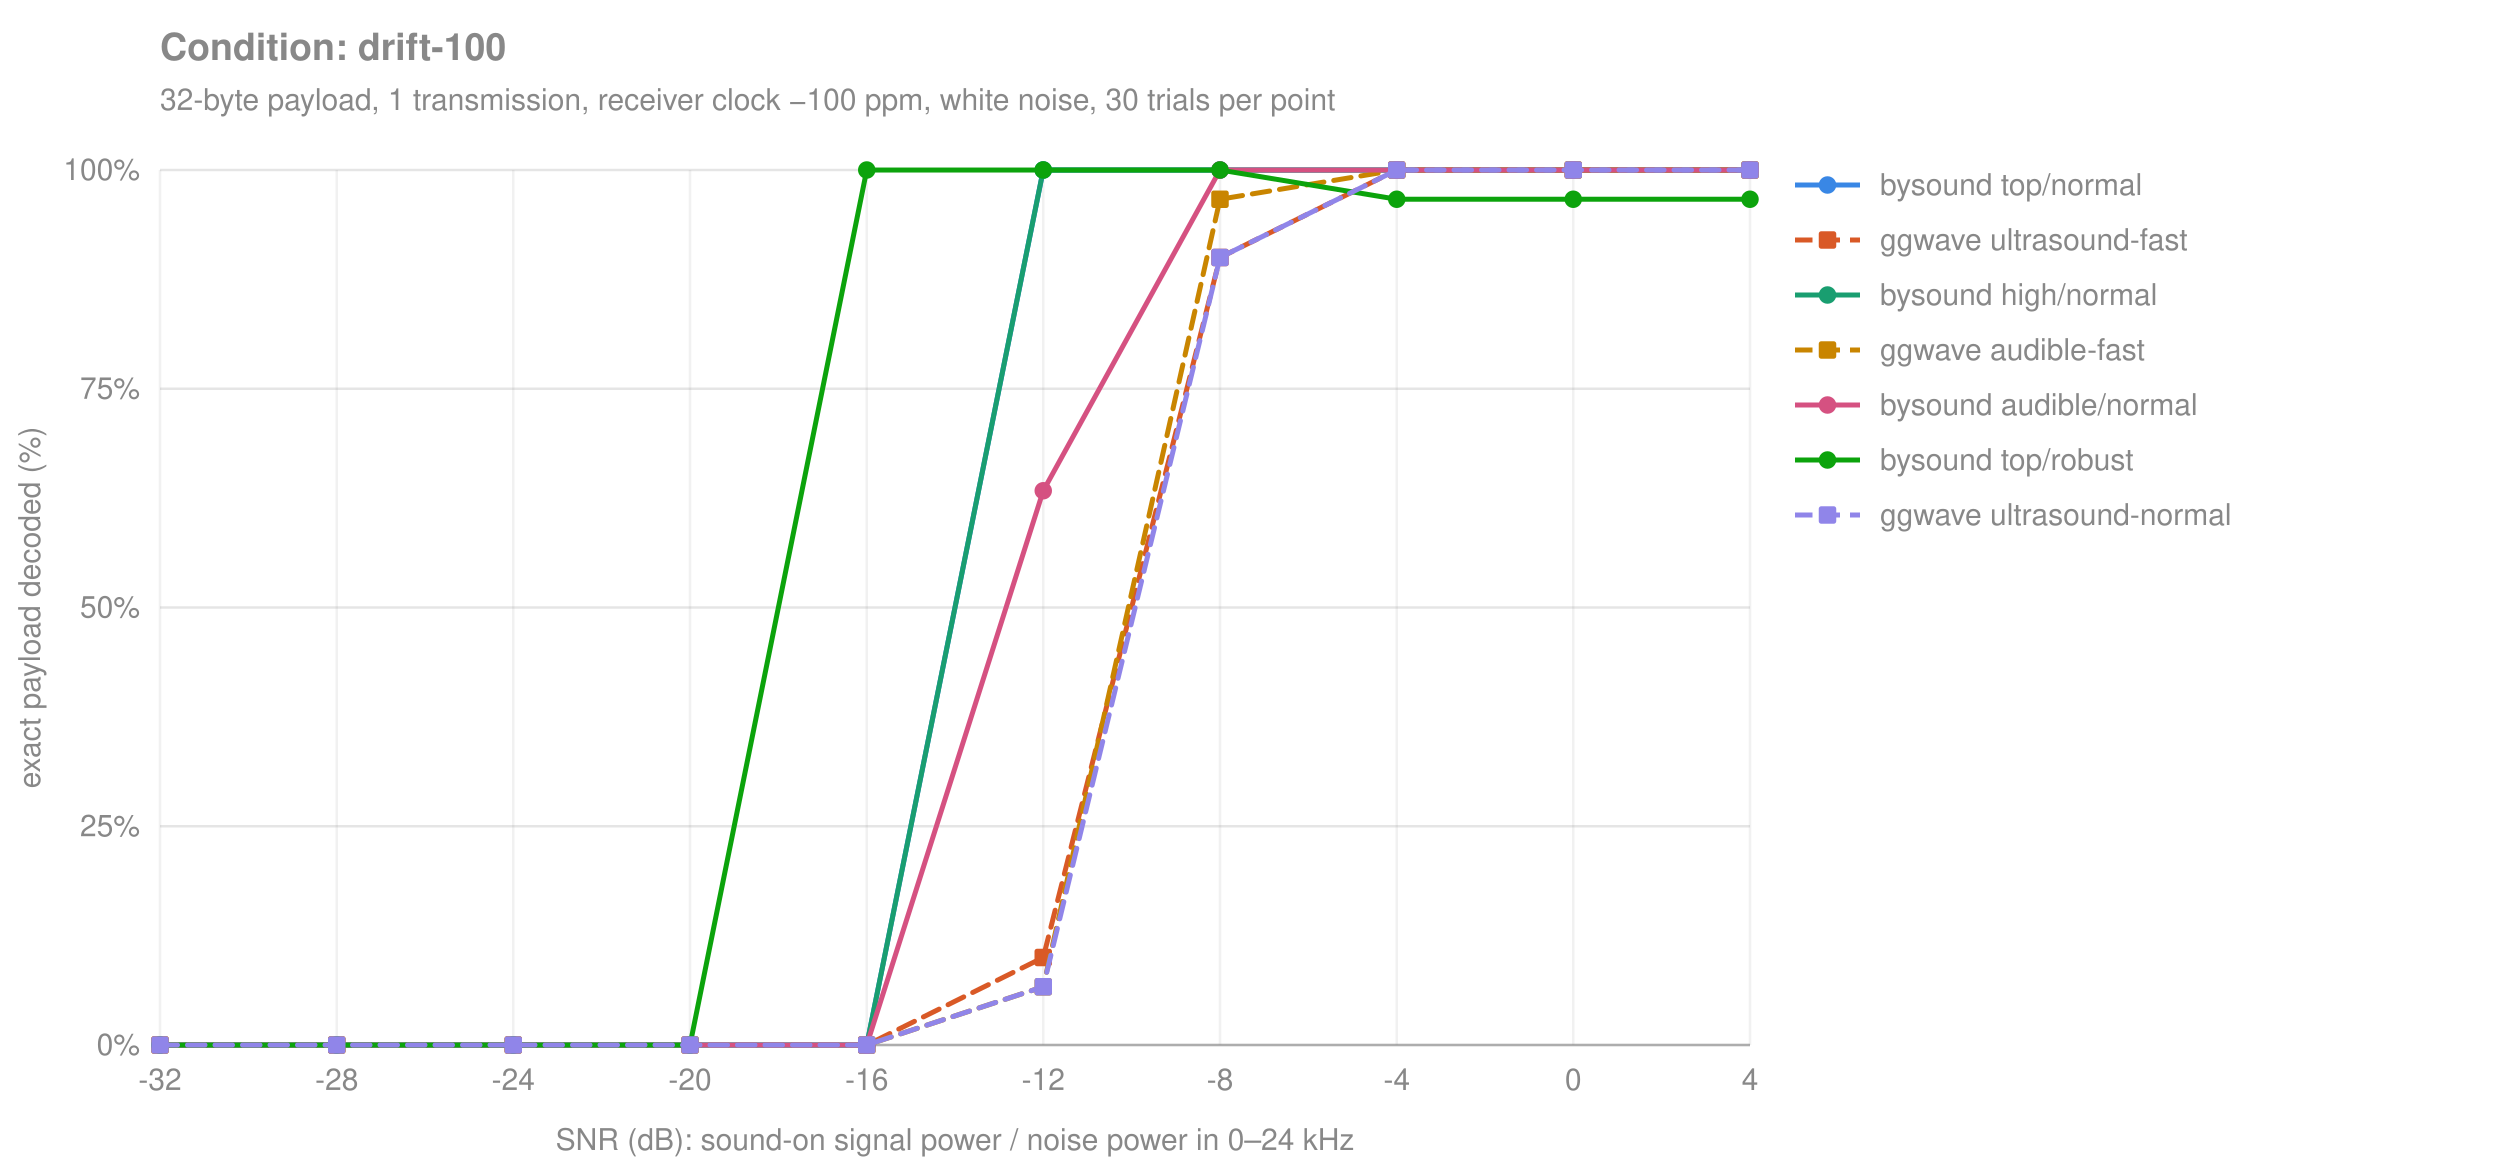
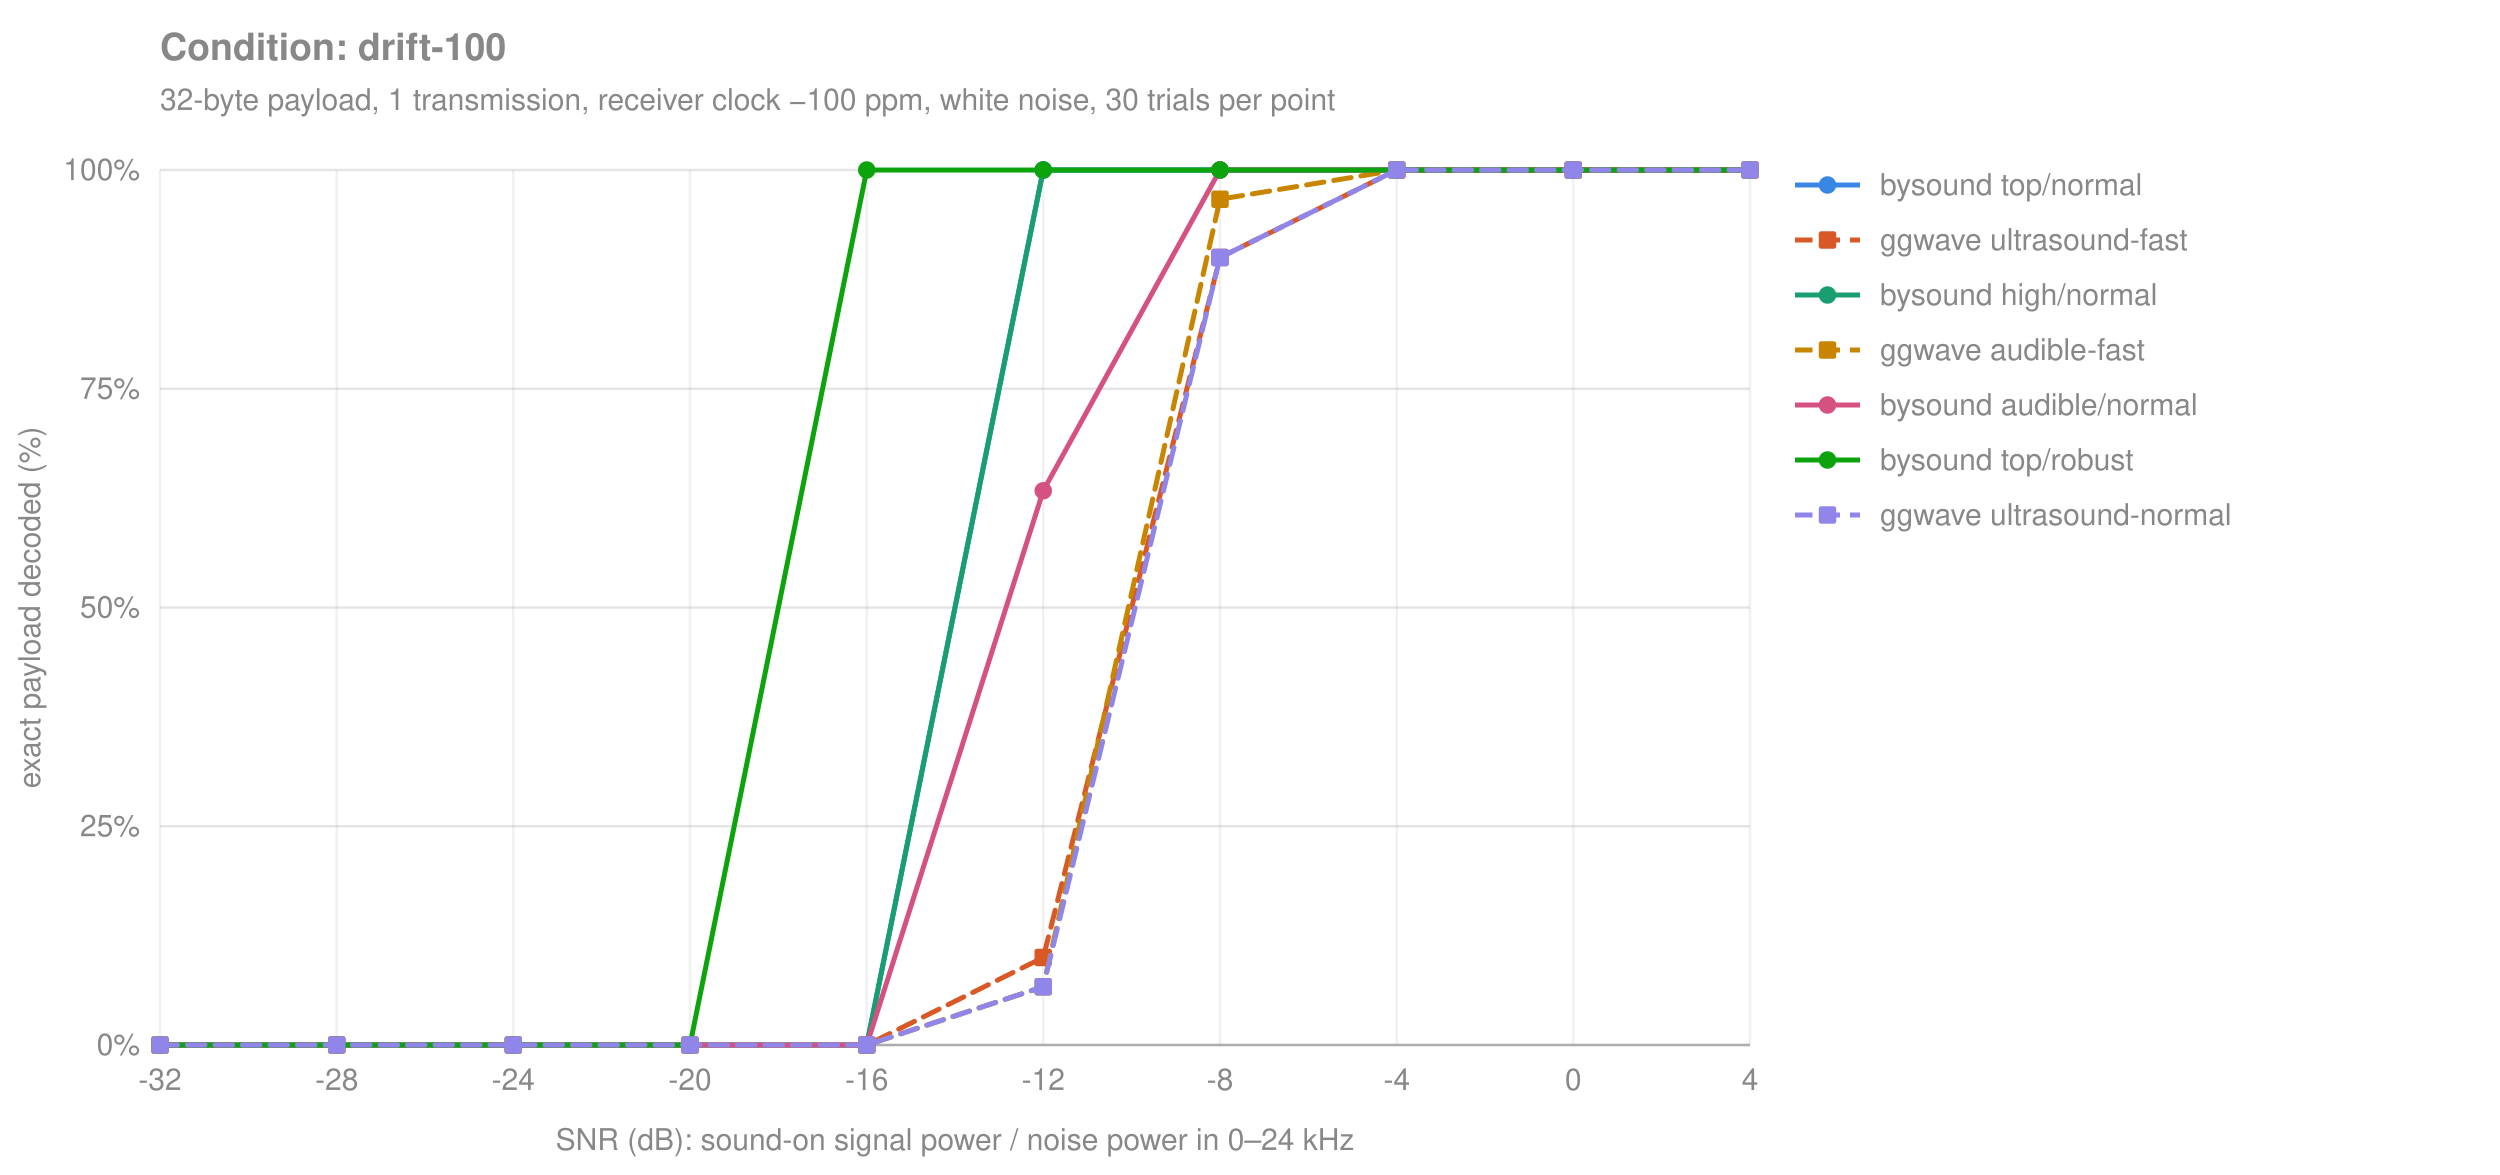
<svg xmlns="http://www.w3.org/2000/svg" width="1000" height="470" viewBox="0 0 1000 470" font-family="-apple-system,BlinkMacSystemFont,'Segoe UI',Helvetica,Arial,sans-serif" font-size="12">
  <text x="64" y="24" fill="#888888" font-size="15" font-weight="600">Condition: drift-100</text>
  <text x="64" y="44" fill="#888888" font-size="12">32-byte payload, 1 transmission, receiver clock −100 ppm, white noise, 30 trials per point</text>
  <line x1="64" x2="700" y1="418.0" y2="418.0" stroke="#888888" stroke-opacity="0.22" stroke-width="1" />
  <text x="56" y="418.0" fill="#888888" text-anchor="end" dominant-baseline="middle">0%</text>
  <line x1="64" x2="700" y1="330.5" y2="330.5" stroke="#888888" stroke-opacity="0.22" stroke-width="1" />
  <text x="56" y="330.5" fill="#888888" text-anchor="end" dominant-baseline="middle">25%</text>
  <line x1="64" x2="700" y1="243.0" y2="243.0" stroke="#888888" stroke-opacity="0.22" stroke-width="1" />
  <text x="56" y="243.0" fill="#888888" text-anchor="end" dominant-baseline="middle">50%</text>
  <line x1="64" x2="700" y1="155.5" y2="155.5" stroke="#888888" stroke-opacity="0.22" stroke-width="1" />
  <text x="56" y="155.5" fill="#888888" text-anchor="end" dominant-baseline="middle">75%</text>
  <line x1="64" x2="700" y1="68.0" y2="68.0" stroke="#888888" stroke-opacity="0.22" stroke-width="1" />
  <text x="56" y="68.0" fill="#888888" text-anchor="end" dominant-baseline="middle">100%</text>
  <line x1="64.0" x2="64.0" y1="68" y2="418" stroke="#888888" stroke-opacity="0.12" stroke-width="1" />
  <text x="64.0" y="436" fill="#888888" text-anchor="middle">-32</text>
  <line x1="134.7" x2="134.7" y1="68" y2="418" stroke="#888888" stroke-opacity="0.12" stroke-width="1" />
  <text x="134.7" y="436" fill="#888888" text-anchor="middle">-28</text>
  <line x1="205.3" x2="205.3" y1="68" y2="418" stroke="#888888" stroke-opacity="0.12" stroke-width="1" />
  <text x="205.3" y="436" fill="#888888" text-anchor="middle">-24</text>
  <line x1="276.0" x2="276.0" y1="68" y2="418" stroke="#888888" stroke-opacity="0.12" stroke-width="1" />
  <text x="276.0" y="436" fill="#888888" text-anchor="middle">-20</text>
  <line x1="346.7" x2="346.7" y1="68" y2="418" stroke="#888888" stroke-opacity="0.12" stroke-width="1" />
  <text x="346.7" y="436" fill="#888888" text-anchor="middle">-16</text>
  <line x1="417.3" x2="417.3" y1="68" y2="418" stroke="#888888" stroke-opacity="0.12" stroke-width="1" />
  <text x="417.3" y="436" fill="#888888" text-anchor="middle">-12</text>
  <line x1="488.0" x2="488.0" y1="68" y2="418" stroke="#888888" stroke-opacity="0.12" stroke-width="1" />
  <text x="488.0" y="436" fill="#888888" text-anchor="middle">-8</text>
  <line x1="558.7" x2="558.7" y1="68" y2="418" stroke="#888888" stroke-opacity="0.12" stroke-width="1" />
  <text x="558.7" y="436" fill="#888888" text-anchor="middle">-4</text>
  <line x1="629.3" x2="629.3" y1="68" y2="418" stroke="#888888" stroke-opacity="0.12" stroke-width="1" />
  <text x="629.3" y="436" fill="#888888" text-anchor="middle">0</text>
  <line x1="700.0" x2="700.0" y1="68" y2="418" stroke="#888888" stroke-opacity="0.12" stroke-width="1" />
  <text x="700.0" y="436" fill="#888888" text-anchor="middle">4</text>
  <line x1="64" x2="700" y1="418" y2="418" stroke="#888888" stroke-opacity="0.6" stroke-width="1" />
  <text x="382.0" y="460" fill="#888888" text-anchor="middle">SNR (dB): sound-on signal power / noise power in 0–24 kHz</text>
  <text transform="translate(16 243.0) rotate(-90)" fill="#888888" text-anchor="middle">exact payload decoded (%)</text>
  <path d="M64.0 418.0 L134.7 418.0 L205.3 418.0 L276.0 418.0 L346.7 418.0 L417.3 68.0 L488.0 68.0 L558.7 68.0 L629.3 68.0 L700.0 68.0" fill="none" stroke="#3987e5" stroke-width="2" stroke-linejoin="round" stroke-linecap="round" />
  <circle cx="64.0" cy="418.0" r="3.5" fill="#3987e5" />
  <circle cx="134.7" cy="418.0" r="3.5" fill="#3987e5" />
  <circle cx="205.3" cy="418.0" r="3.5" fill="#3987e5" />
  <circle cx="276.0" cy="418.0" r="3.5" fill="#3987e5" />
  <circle cx="346.7" cy="418.0" r="3.5" fill="#3987e5" />
  <circle cx="417.3" cy="68.0" r="3.5" fill="#3987e5" />
  <circle cx="488.0" cy="68.0" r="3.5" fill="#3987e5" />
  <circle cx="558.7" cy="68.0" r="3.5" fill="#3987e5" />
  <circle cx="629.3" cy="68.0" r="3.5" fill="#3987e5" />
  <circle cx="700.0" cy="68.0" r="3.5" fill="#3987e5" />
  <path d="M64.0 418.0 L134.7 418.0 L205.3 418.0 L276.0 418.0 L346.7 418.0 L417.3 383.0 L488.0 103.0 L558.7 68.0 L629.3 68.0 L700.0 68.0" fill="none" stroke="#d95926" stroke-width="2" stroke-linejoin="round" stroke-linecap="round" stroke-dasharray="7 4" />
  <rect x="60.5" y="414.5" width="7" height="7" rx="1" fill="#d95926" />
  <rect x="131.2" y="414.5" width="7" height="7" rx="1" fill="#d95926" />
  <rect x="201.8" y="414.5" width="7" height="7" rx="1" fill="#d95926" />
  <rect x="272.5" y="414.5" width="7" height="7" rx="1" fill="#d95926" />
  <rect x="343.2" y="414.5" width="7" height="7" rx="1" fill="#d95926" />
  <rect x="413.8" y="379.5" width="7" height="7" rx="1" fill="#d95926" />
  <rect x="484.5" y="99.5" width="7" height="7" rx="1" fill="#d95926" />
  <rect x="555.2" y="64.5" width="7" height="7" rx="1" fill="#d95926" />
  <rect x="625.8" y="64.5" width="7" height="7" rx="1" fill="#d95926" />
  <rect x="696.5" y="64.5" width="7" height="7" rx="1" fill="#d95926" />
  <path d="M64.0 418.0 L134.7 418.0 L205.3 418.0 L276.0 418.0 L346.7 418.0 L417.3 68.0 L488.0 68.0 L558.7 68.0 L629.3 68.0 L700.0 68.0" fill="none" stroke="#199e70" stroke-width="2" stroke-linejoin="round" stroke-linecap="round" />
  <circle cx="64.0" cy="418.0" r="3.5" fill="#199e70" />
  <circle cx="134.7" cy="418.0" r="3.5" fill="#199e70" />
  <circle cx="205.3" cy="418.0" r="3.5" fill="#199e70" />
  <circle cx="276.0" cy="418.0" r="3.5" fill="#199e70" />
  <circle cx="346.7" cy="418.0" r="3.5" fill="#199e70" />
  <circle cx="417.3" cy="68.0" r="3.5" fill="#199e70" />
  <circle cx="488.0" cy="68.0" r="3.5" fill="#199e70" />
  <circle cx="558.7" cy="68.0" r="3.5" fill="#199e70" />
  <circle cx="629.3" cy="68.0" r="3.5" fill="#199e70" />
  <circle cx="700.0" cy="68.0" r="3.5" fill="#199e70" />
  <path d="M64.0 418.0 L134.7 418.0 L205.3 418.0 L276.0 418.0 L346.7 418.0 L417.3 394.7 L488.0 79.7 L558.7 68.0 L629.3 68.0 L700.0 68.0" fill="none" stroke="#c98500" stroke-width="2" stroke-linejoin="round" stroke-linecap="round" stroke-dasharray="7 4" />
  <rect x="60.5" y="414.5" width="7" height="7" rx="1" fill="#c98500" />
  <rect x="131.2" y="414.5" width="7" height="7" rx="1" fill="#c98500" />
  <rect x="201.8" y="414.5" width="7" height="7" rx="1" fill="#c98500" />
  <rect x="272.5" y="414.5" width="7" height="7" rx="1" fill="#c98500" />
  <rect x="343.2" y="414.5" width="7" height="7" rx="1" fill="#c98500" />
  <rect x="413.8" y="391.2" width="7" height="7" rx="1" fill="#c98500" />
  <rect x="484.5" y="76.2" width="7" height="7" rx="1" fill="#c98500" />
  <rect x="555.2" y="64.5" width="7" height="7" rx="1" fill="#c98500" />
  <rect x="625.8" y="64.5" width="7" height="7" rx="1" fill="#c98500" />
  <rect x="696.5" y="64.5" width="7" height="7" rx="1" fill="#c98500" />
  <path d="M64.0 418.0 L134.7 418.0 L205.3 418.0 L276.0 418.0 L346.7 418.0 L417.3 196.3 L488.0 68.0 L558.7 68.0 L629.3 68.0 L700.0 68.0" fill="none" stroke="#d55181" stroke-width="2" stroke-linejoin="round" stroke-linecap="round" />
  <circle cx="64.0" cy="418.0" r="3.5" fill="#d55181" />
  <circle cx="134.7" cy="418.0" r="3.5" fill="#d55181" />
  <circle cx="205.3" cy="418.0" r="3.5" fill="#d55181" />
  <circle cx="276.0" cy="418.0" r="3.5" fill="#d55181" />
  <circle cx="346.7" cy="418.0" r="3.5" fill="#d55181" />
  <circle cx="417.3" cy="196.3" r="3.5" fill="#d55181" />
  <circle cx="488.0" cy="68.0" r="3.5" fill="#d55181" />
  <circle cx="558.7" cy="68.0" r="3.5" fill="#d55181" />
  <circle cx="629.3" cy="68.0" r="3.5" fill="#d55181" />
  <circle cx="700.0" cy="68.0" r="3.5" fill="#d55181" />
-   <path d="M64.0 418.0 L134.7 418.0 L205.3 418.0 L276.0 418.0 L346.7 68.0 L417.3 68.0 L488.0 68.0 L558.7 79.7 L629.3 79.7 L700.0 79.7" fill="none" stroke="#0ca30c" stroke-width="2" stroke-linejoin="round" stroke-linecap="round" />
+   <path d="M64.0 418.0 L134.7 418.0 L205.3 418.0 L276.0 418.0 L346.7 68.0 L417.3 68.0 L488.0 68.0 L558.7 68.0 L629.3 68.0 L700.0 68.0" fill="none" stroke="#0ca30c" stroke-width="2" stroke-linejoin="round" stroke-linecap="round" />
  <circle cx="64.0" cy="418.0" r="3.5" fill="#0ca30c" />
  <circle cx="134.7" cy="418.0" r="3.5" fill="#0ca30c" />
  <circle cx="205.3" cy="418.0" r="3.5" fill="#0ca30c" />
  <circle cx="276.0" cy="418.0" r="3.5" fill="#0ca30c" />
  <circle cx="346.7" cy="68.0" r="3.5" fill="#0ca30c" />
  <circle cx="417.3" cy="68.0" r="3.5" fill="#0ca30c" />
  <circle cx="488.0" cy="68.0" r="3.5" fill="#0ca30c" />
-   <circle cx="558.7" cy="79.7" r="3.5" fill="#0ca30c" />
-   <circle cx="629.3" cy="79.7" r="3.5" fill="#0ca30c" />
-   <circle cx="700.0" cy="79.7" r="3.5" fill="#0ca30c" />
+   <circle cx="558.7" cy="68.0" r="3.5" fill="#0ca30c" />
+   <circle cx="629.3" cy="68.0" r="3.5" fill="#0ca30c" />
+   <circle cx="700.0" cy="68.0" r="3.5" fill="#0ca30c" />
  <path d="M64.0 418.0 L134.7 418.0 L205.3 418.0 L276.0 418.0 L346.7 418.0 L417.3 394.7 L488.0 103.0 L558.7 68.0 L629.3 68.0 L700.0 68.0" fill="none" stroke="#9085e9" stroke-width="2" stroke-linejoin="round" stroke-linecap="round" stroke-dasharray="7 4" />
  <rect x="60.5" y="414.5" width="7" height="7" rx="1" fill="#9085e9" />
  <rect x="131.2" y="414.5" width="7" height="7" rx="1" fill="#9085e9" />
  <rect x="201.8" y="414.5" width="7" height="7" rx="1" fill="#9085e9" />
  <rect x="272.5" y="414.5" width="7" height="7" rx="1" fill="#9085e9" />
  <rect x="343.2" y="414.5" width="7" height="7" rx="1" fill="#9085e9" />
  <rect x="413.8" y="391.2" width="7" height="7" rx="1" fill="#9085e9" />
  <rect x="484.5" y="99.5" width="7" height="7" rx="1" fill="#9085e9" />
  <rect x="555.2" y="64.5" width="7" height="7" rx="1" fill="#9085e9" />
  <rect x="625.8" y="64.5" width="7" height="7" rx="1" fill="#9085e9" />
  <rect x="696.5" y="64.5" width="7" height="7" rx="1" fill="#9085e9" />
  <line x1="718" x2="744" y1="74" y2="74" stroke="#3987e5" stroke-width="2" />
  <circle cx="731" cy="74" r="3.5" fill="#3987e5" />
  <text x="752" y="74" fill="#888888" dominant-baseline="middle">bysound top/normal</text>
  <line x1="718" x2="744" y1="96" y2="96" stroke="#d95926" stroke-width="2" stroke-dasharray="7 4" />
  <rect x="727.5" y="92.5" width="7" height="7" rx="1" fill="#d95926" />
  <text x="752" y="96" fill="#888888" dominant-baseline="middle">ggwave ultrasound-fast</text>
  <line x1="718" x2="744" y1="118" y2="118" stroke="#199e70" stroke-width="2" />
  <circle cx="731" cy="118" r="3.5" fill="#199e70" />
  <text x="752" y="118" fill="#888888" dominant-baseline="middle">bysound high/normal</text>
  <line x1="718" x2="744" y1="140" y2="140" stroke="#c98500" stroke-width="2" stroke-dasharray="7 4" />
  <rect x="727.5" y="136.5" width="7" height="7" rx="1" fill="#c98500" />
  <text x="752" y="140" fill="#888888" dominant-baseline="middle">ggwave audible-fast</text>
  <line x1="718" x2="744" y1="162" y2="162" stroke="#d55181" stroke-width="2" />
  <circle cx="731" cy="162" r="3.5" fill="#d55181" />
  <text x="752" y="162" fill="#888888" dominant-baseline="middle">bysound audible/normal</text>
  <line x1="718" x2="744" y1="184" y2="184" stroke="#0ca30c" stroke-width="2" />
  <circle cx="731" cy="184" r="3.5" fill="#0ca30c" />
  <text x="752" y="184" fill="#888888" dominant-baseline="middle">bysound top/robust</text>
  <line x1="718" x2="744" y1="206" y2="206" stroke="#9085e9" stroke-width="2" stroke-dasharray="7 4" />
  <rect x="727.5" y="202.5" width="7" height="7" rx="1" fill="#9085e9" />
  <text x="752" y="206" fill="#888888" dominant-baseline="middle">ggwave ultrasound-normal</text>
</svg>
